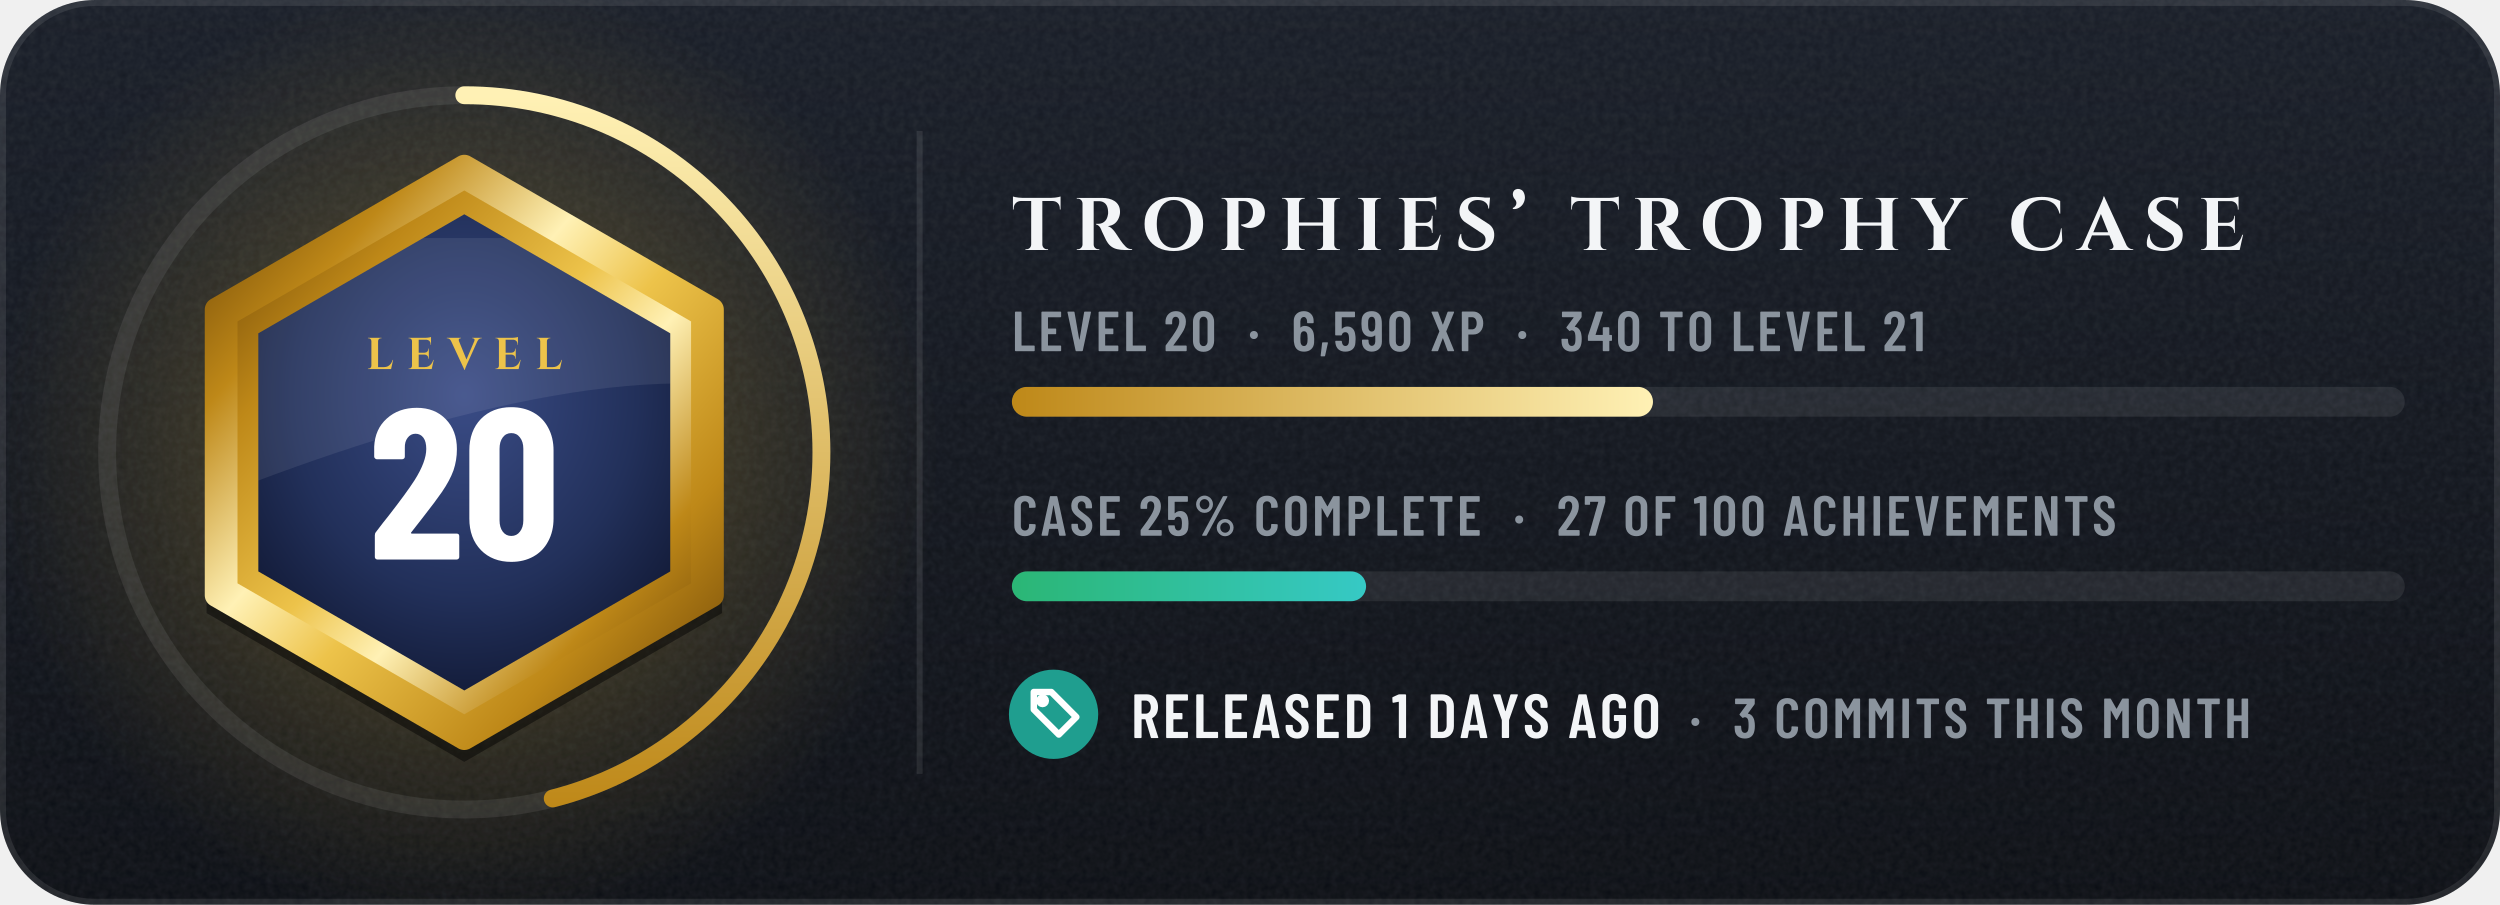
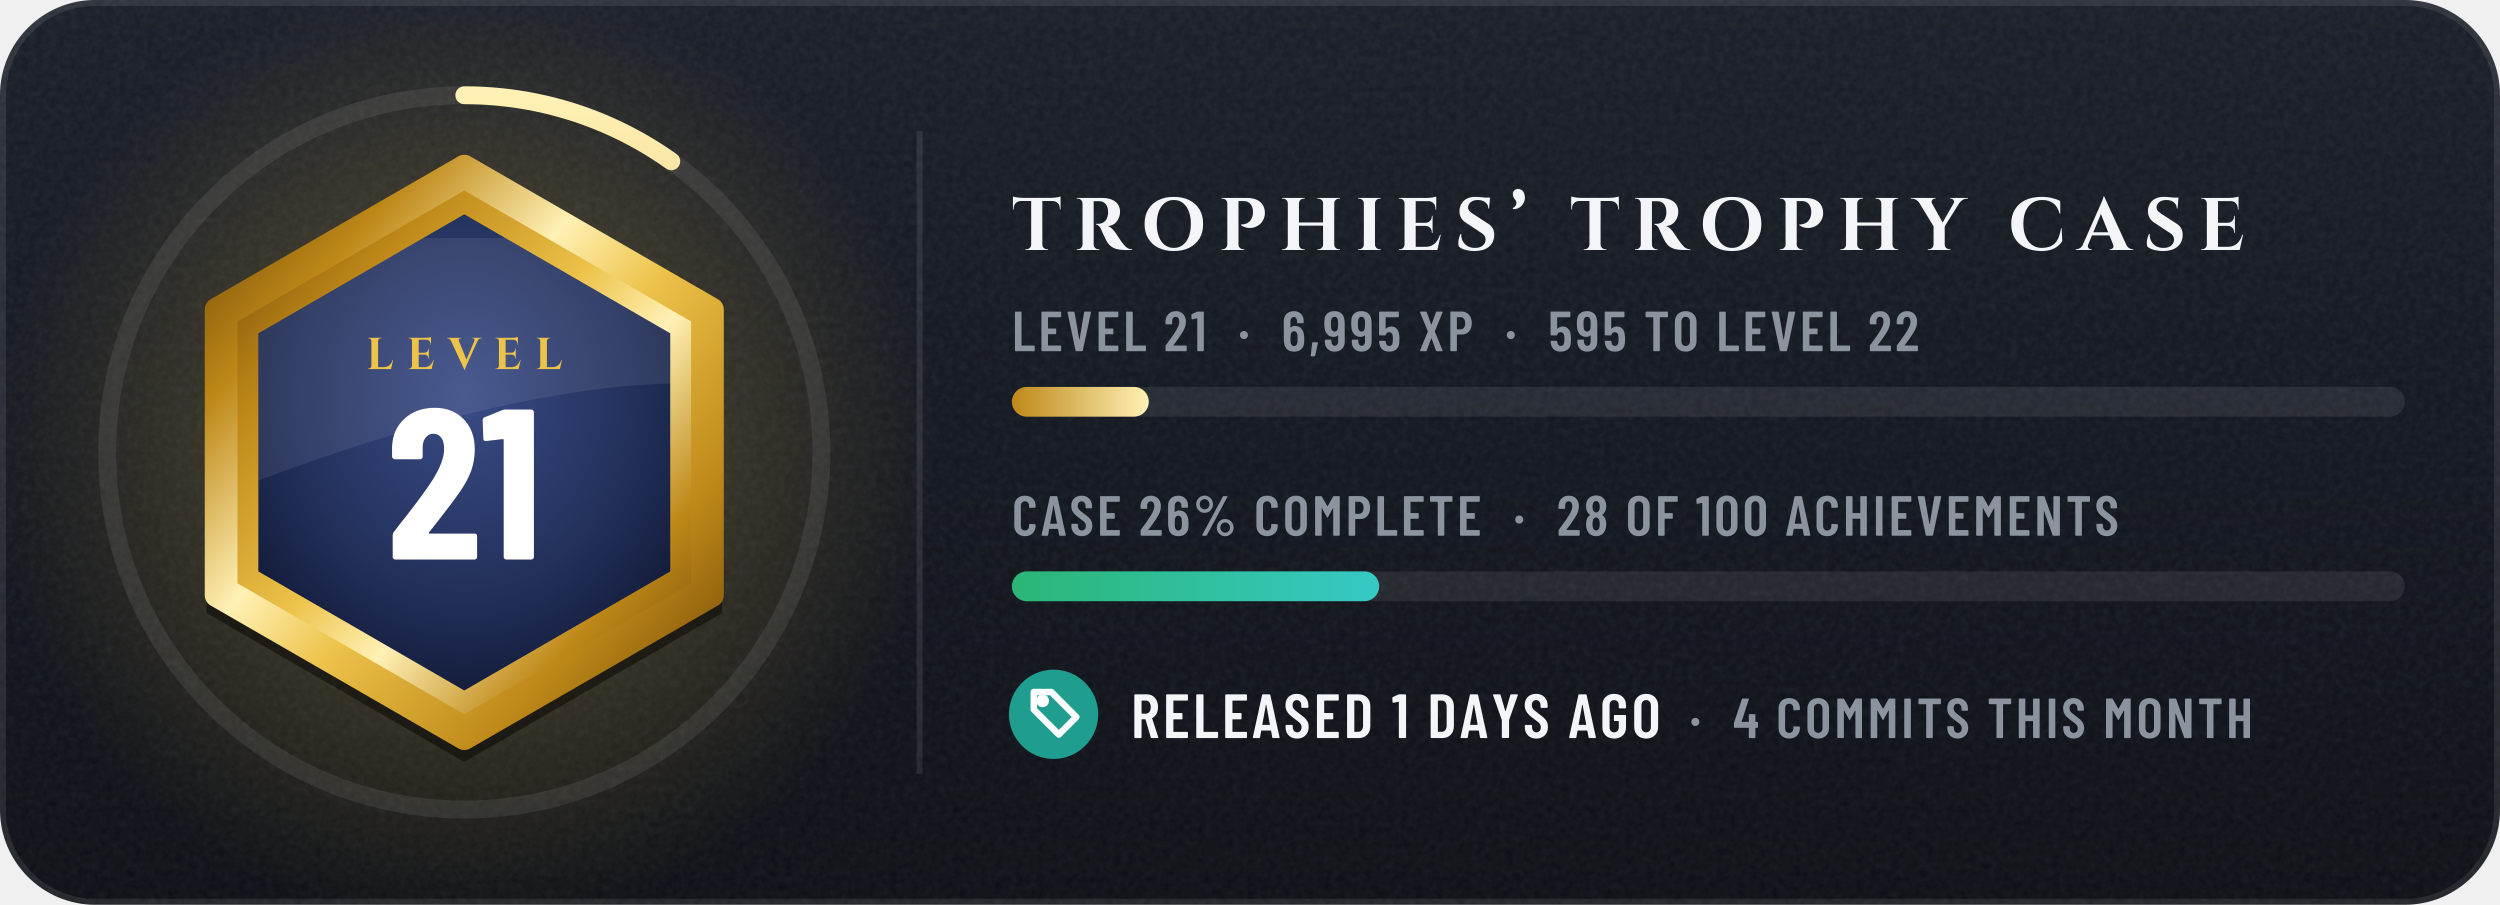
- <svg xmlns="http://www.w3.org/2000/svg" width="420" height="152" viewBox="0 0 420 152" role="img" aria-label="tannergolden/trophies: level 20, 6,590 XP, case 25% complete, released 1 days ago">
+ <svg xmlns="http://www.w3.org/2000/svg" width="420" height="152" viewBox="0 0 420 152" role="img" aria-label="tannergolden/trophies: level 21, 6,995 XP, case 26% complete, released 1 days ago">
  <style>@keyframes tw{0%,100%{opacity:.15;transform:scale(.45)}50%{opacity:1;transform:scale(1)}}.sp{transform-box:fill-box;transform-origin:center;animation:tw 3.4s ease-in-out infinite}@keyframes sh{0%{transform:translateX(-110px)}38%,100%{transform:translateX(200px)}}.sh{animation:sh 6.5s ease-in-out infinite}@keyframes fl{0%,100%{transform:translateY(0)}50%{transform:translateY(-3px)}}.fl{animation:fl 5s ease-in-out infinite}@media (prefers-reduced-motion:reduce){.sp,.fl{animation:none}.sh,.bu{display:none}}</style>
  <defs>
    <linearGradient id="bg" x1="0" y1="0" x2="0" y2="1">
      <stop offset="0" stop-color="#171C26" />
      <stop offset="1" stop-color="#0A0D13" />
    </linearGradient>
    <clipPath id="card">
      <rect width="420" height="152" rx="16" />
    </clipPath>
    <filter id="grain" x="0" y="0" width="100%" height="100%">
      <feTurbulence type="fractalNoise" baseFrequency=".85" numOctaves="2" stitchTiles="stitch" />
      <feColorMatrix values="0 0 0 0 1 0 0 0 0 1 0 0 0 0 1 0 0 0 .07 0" />
    </filter>
    <radialGradient id="glow" cx=".5" cy=".5" r=".5">
      <stop offset="0" stop-color="#EDC34A" stop-opacity="0.34" />
      <stop offset="1" stop-color="#EDC34A" stop-opacity="0" />
    </radialGradient>
    <linearGradient id="mh" x1="0" y1="0" x2="1" y2="0">
      <stop offset="0" stop-color="#6B4306" />
      <stop offset="0.2" stop-color="#BE8818" />
      <stop offset="0.4" stop-color="#FFF1B5" />
      <stop offset="0.54" stop-color="#EDC34A" />
      <stop offset="0.78" stop-color="#BE8818" />
      <stop offset="1" stop-color="#6B4306" />
    </linearGradient>
    <linearGradient id="md" x1="0" y1="0" x2="1" y2="1">
      <stop offset="0" stop-color="#6B4306" />
      <stop offset="0.2" stop-color="#BE8818" />
      <stop offset="0.4" stop-color="#FFF1B5" />
      <stop offset="0.54" stop-color="#EDC34A" />
      <stop offset="0.78" stop-color="#BE8818" />
      <stop offset="1" stop-color="#6B4306" />
    </linearGradient>
    <linearGradient id="mdr" x1="1" y1="1" x2="0" y2="0">
      <stop offset="0" stop-color="#6B4306" />
      <stop offset="0.2" stop-color="#BE8818" />
      <stop offset="0.4" stop-color="#FFF1B5" />
      <stop offset="0.54" stop-color="#EDC34A" />
      <stop offset="0.78" stop-color="#BE8818" />
      <stop offset="1" stop-color="#6B4306" />
    </linearGradient>
    <linearGradient id="dia" x1="0" y1="0" x2="1" y2="0">
      <stop offset="0" stop-color="#6CCBFF" />
      <stop offset=".5" stop-color="#C4B2FF" />
      <stop offset="1" stop-color="#F29BDD" />
    </linearGradient>
    <linearGradient id="pb" x1="0" y1="0" x2="1" y2="0">
      <stop offset="0" stop-color="#8FA6C0" />
      <stop offset="1" stop-color="#FFFFFF" />
    </linearGradient>
    <linearGradient id="shg" x1="0" y1="0" x2="1" y2="0">
      <stop offset="0" stop-color="#FFFFFF" stop-opacity="0" />
      <stop offset=".5" stop-color="#FFFFFF" stop-opacity=".6" />
      <stop offset="1" stop-color="#FFFFFF" stop-opacity="0" />
    </linearGradient>
    <radialGradient id="en" cx=".5" cy=".38" r=".7">
      <stop offset="0" stop-color="#3A4C86" />
      <stop offset=".6" stop-color="#22305A" />
      <stop offset="1" stop-color="#0F1630" />
    </radialGradient>
    <linearGradient id="xp" x1="0" y1="0" x2="1" y2="0">
      <stop offset="0" stop-color="#BE8818" />
      <stop offset="1" stop-color="#FFF1B5" />
    </linearGradient>
    <linearGradient id="cp" x1="0" y1="0" x2="1" y2="0">
      <stop offset="0" stop-color="#2BB675" />
      <stop offset="1" stop-color="#36C9C5" />
    </linearGradient>
    <clipPath id="enc">
      <polygon points="78,36 112.6,56 112.6,96 78,116 43.4,96 43.4,56" />
    </clipPath>
  </defs>
  <g clip-path="url(#card)">
    <rect width="420" height="152" fill="url(#bg)" />
    <rect width="420" height="152" filter="url(#grain)" />
  </g>
  <rect x=".5" y=".5" width="419" height="151" rx="15.5" fill="none" stroke="#FFFFFF" stroke-opacity=".09" />
  <circle cx="78" cy="76" r="80" fill="url(#glow)" />
  <circle cx="78" cy="76" r="60" fill="none" stroke="#FFFFFF" stroke-opacity=".08" stroke-width="3" />
-   <circle cx="78" cy="76" r="60" fill="none" stroke="url(#xp)" stroke-width="3" stroke-linecap="round" stroke-dasharray="173.5 377" transform="rotate(-90 78 76)" />
+   <circle cx="78" cy="76" r="60" fill="none" stroke="url(#xp)" stroke-width="3" stroke-linecap="round" stroke-dasharray="37.1 377" transform="rotate(-90 78 76)" />
  <polygon points="78,28 121.3,53 121.3,103 78,128 34.7,103 34.7,53" fill="#000000" fill-opacity=".45" />
  <polygon points="78,28 119.6,52 119.6,100 78,124 36.4,100 36.4,52" fill="url(#md)" stroke="url(#md)" stroke-width="4" stroke-linejoin="round" />
  <polygon points="78,32 116.1,54 116.1,98 78,120 39.9,98 39.9,54" fill="url(#mdr)" />
  <polygon points="78,36 112.6,56 112.6,96 78,116 43.4,96 43.4,56" fill="url(#en)" />
  <g clip-path="url(#enc)">
    <path d="M30 40H130V66C104 60 64 72 30 86Z" fill="#FFFFFF" fill-opacity=".08" />
    <g transform="skewX(-18)">
      <rect class="sh" x="30" y="20" width="16" height="120" fill="url(#shg)" opacity=".5" />
    </g>
  </g>
  <g transform="translate(61.5 62) scale(0.0075 -0.0075)" fill="#EDC34A">
    <use href="#s76" x="0" />
    <use href="#s69" x="910" />
    <use href="#s86" x="1836" />
    <use href="#s69" x="2857" />
    <use href="#s76" x="3782" />
  </g>
-   <g transform="translate(62 94) scale(0.036 -0.036)" fill="#FFFFFF">
+   <g transform="translate(65 94) scale(0.036 -0.036)" fill="#FFFFFF">
    <use href="#n50" x="0" />
-     <use href="#n48" x="438" />
+     <use href="#n49" x="438" />
  </g>
  <rect x="154" y="22" width="1" height="108" fill="#FFFFFF" fill-opacity=".09" />
  <g transform="translate(170 42) scale(0.0125 -0.0125)" fill="#F3F5F7">
    <use href="#s84" x="0" />
    <use href="#s82" x="827" />
    <use href="#s79" x="1734" />
    <use href="#s80" x="2773" />
    <use href="#s72" x="3589" />
    <use href="#s73" x="4611" />
    <use href="#s69" x="5158" />
    <use href="#s83" x="5950" />
    <use href="#s8217" x="6688" />
    <use href="#s84" x="7503" />
    <use href="#s82" x="8330" />
    <use href="#s79" x="9237" />
    <use href="#s80" x="10276" />
    <use href="#s72" x="11092" />
    <use href="#s89" x="12114" />
    <use href="#s67" x="13386" />
    <use href="#s65" x="14326" />
    <use href="#s83" x="15203" />
    <use href="#s69" x="15941" />
  </g>
  <g transform="translate(170 59) scale(0.0095 -0.0095)" fill="#8B949E">
    <use href="#m76" x="0" />
    <use href="#m69" x="468" />
    <use href="#m86" x="955" />
    <use href="#m69" x="1479" />
    <use href="#m76" x="1967" />
    <use href="#m50" x="2687" />
-     <use href="#m48" x="3164" />
-     <use href="#m183" x="4172" />
-     <use href="#m54" x="4945" />
-     <use href="#m44" x="5427" />
-     <use href="#m53" x="5678" />
-     <use href="#m57" x="6159" />
-     <use href="#m48" x="6635" />
-     <use href="#m88" x="7390" />
-     <use href="#m80" x="7903" />
-     <use href="#m183" x="8918" />
-     <use href="#m51" x="9690" />
-     <use href="#m52" x="10169" />
-     <use href="#m48" x="10681" />
-     <use href="#m84" x="11436" />
-     <use href="#m79" x="11941" />
-     <use href="#m76" x="12713" />
-     <use href="#m69" x="13180" />
-     <use href="#m86" x="13668" />
-     <use href="#m69" x="14192" />
-     <use href="#m76" x="14679" />
-     <use href="#m50" x="15400" />
-     <use href="#m49" x="15877" />
+     <use href="#m49" x="3164" />
+     <use href="#m183" x="3996" />
+     <use href="#m54" x="4769" />
+     <use href="#m44" x="5251" />
+     <use href="#m57" x="5502" />
+     <use href="#m57" x="5978" />
+     <use href="#m53" x="6454" />
+     <use href="#m88" x="7187" />
+     <use href="#m80" x="7700" />
+     <use href="#m183" x="8715" />
+     <use href="#m53" x="9487" />
+     <use href="#m57" x="9968" />
+     <use href="#m53" x="10444" />
+     <use href="#m84" x="11177" />
+     <use href="#m79" x="11682" />
+     <use href="#m76" x="12454" />
+     <use href="#m69" x="12921" />
+     <use href="#m86" x="13409" />
+     <use href="#m69" x="13933" />
+     <use href="#m76" x="14420" />
+     <use href="#m50" x="15141" />
+     <use href="#m50" x="15618" />
  </g>
  <rect x="170" y="65" width="234" height="5" rx="2.5" fill="#FFFFFF" fill-opacity=".08" />
-   <rect x="170" y="65" width="107.7" height="5" rx="2.5" fill="url(#xp)" />
+   <rect x="170" y="65" width="23" height="5" rx="2.5" fill="url(#xp)" />
  <g transform="translate(170 90) scale(0.0095 -0.0095)" fill="#8B949E">
    <use href="#m67" x="0" />
    <use href="#m65" x="510" />
    <use href="#m83" x="1018" />
    <use href="#m69" x="1505" />
    <use href="#m50" x="2245" />
-     <use href="#m53" x="2723" />
-     <use href="#m37" x="3203" />
-     <use href="#m67" x="4281" />
-     <use href="#m79" x="4790" />
-     <use href="#m77" x="5310" />
-     <use href="#m80" x="5901" />
-     <use href="#m76" x="6410" />
-     <use href="#m69" x="6878" />
-     <use href="#m84" x="7365" />
-     <use href="#m69" x="7870" />
-     <use href="#m183" x="8863" />
-     <use href="#m50" x="9636" />
-     <use href="#m55" x="10114" />
-     <use href="#m79" x="10811" />
-     <use href="#m70" x="11330" />
-     <use href="#m49" x="12051" />
-     <use href="#m48" x="12377" />
-     <use href="#m48" x="12880" />
-     <use href="#m65" x="13635" />
-     <use href="#m67" x="14144" />
-     <use href="#m72" x="14653" />
-     <use href="#m73" x="15183" />
-     <use href="#m69" x="15460" />
-     <use href="#m86" x="15947" />
-     <use href="#m69" x="16471" />
-     <use href="#m77" x="16959" />
-     <use href="#m69" x="17549" />
-     <use href="#m78" x="18037" />
-     <use href="#m84" x="18597" />
-     <use href="#m83" x="19101" />
+     <use href="#m54" x="2723" />
+     <use href="#m37" x="3204" />
+     <use href="#m67" x="4282" />
+     <use href="#m79" x="4791" />
+     <use href="#m77" x="5311" />
+     <use href="#m80" x="5902" />
+     <use href="#m76" x="6411" />
+     <use href="#m69" x="6879" />
+     <use href="#m84" x="7366" />
+     <use href="#m69" x="7871" />
+     <use href="#m183" x="8864" />
+     <use href="#m50" x="9637" />
+     <use href="#m56" x="10115" />
+     <use href="#m79" x="10854" />
+     <use href="#m70" x="11373" />
+     <use href="#m49" x="12094" />
+     <use href="#m48" x="12420" />
+     <use href="#m48" x="12923" />
+     <use href="#m65" x="13678" />
+     <use href="#m67" x="14187" />
+     <use href="#m72" x="14696" />
+     <use href="#m73" x="15226" />
+     <use href="#m69" x="15503" />
+     <use href="#m86" x="15990" />
+     <use href="#m69" x="16514" />
+     <use href="#m77" x="17002" />
+     <use href="#m69" x="17592" />
+     <use href="#m78" x="18080" />
+     <use href="#m84" x="18640" />
+     <use href="#m83" x="19144" />
  </g>
  <rect x="170" y="96" width="234" height="5" rx="2.5" fill="#FFFFFF" fill-opacity=".08" />
-   <rect x="170" y="96" width="59.5" height="5" rx="2.5" fill="url(#cp)" />
+   <rect x="170" y="96" width="61.7" height="5" rx="2.5" fill="url(#cp)" />
  <circle cx="177" cy="120" r="7.5" fill="#1F9E8F" />
  <g transform="translate(172 115) scale(0.42)" fill="none" stroke="#FFFFFF" stroke-width="2.6" stroke-linecap="round" stroke-linejoin="round">
    <path d="M11 3H4v7l10 10 7-7z" />
    <circle cx="7.5" cy="6.5" r="1.3" />
  </g>
  <g transform="translate(190 124) scale(0.0105 -0.0105)" fill="#F3F5F7">
    <use href="#m82" x="0" />
    <use href="#m69" x="509" />
    <use href="#m76" x="991" />
    <use href="#m69" x="1454" />
    <use href="#m65" x="1936" />
    <use href="#m83" x="2440" />
    <use href="#m69" x="2922" />
    <use href="#m68" x="3404" />
    <use href="#m49" x="4172" />
    <use href="#m68" x="4741" />
    <use href="#m65" x="5260" />
    <use href="#m89" x="5764" />
    <use href="#m83" x="6268" />
    <use href="#m65" x="6997" />
    <use href="#m71" x="7501" />
    <use href="#m79" x="8010" />
  </g>
  <g transform="translate(279 124) scale(0.0095 -0.0095)" fill="#8B949E">
    <use href="#m183" x="505" />
-     <use href="#m51" x="1278" />
-     <use href="#m67" x="2009" />
-     <use href="#m79" x="2519" />
-     <use href="#m77" x="3039" />
-     <use href="#m77" x="3629" />
-     <use href="#m73" x="4220" />
-     <use href="#m84" x="4497" />
-     <use href="#m83" x="5001" />
-     <use href="#m84" x="5740" />
-     <use href="#m72" x="6245" />
-     <use href="#m73" x="6775" />
-     <use href="#m83" x="7051" />
-     <use href="#m77" x="7791" />
-     <use href="#m79" x="8381" />
-     <use href="#m78" x="8901" />
-     <use href="#m84" x="9461" />
-     <use href="#m72" x="9965" />
+     <use href="#m52" x="1278" />
+     <use href="#m67" x="2042" />
+     <use href="#m79" x="2552" />
+     <use href="#m77" x="3072" />
+     <use href="#m77" x="3662" />
+     <use href="#m73" x="4253" />
+     <use href="#m84" x="4530" />
+     <use href="#m83" x="5034" />
+     <use href="#m84" x="5773" />
+     <use href="#m72" x="6278" />
+     <use href="#m73" x="6808" />
+     <use href="#m83" x="7084" />
+     <use href="#m77" x="7824" />
+     <use href="#m79" x="8414" />
+     <use href="#m78" x="8934" />
+     <use href="#m84" x="9494" />
+     <use href="#m72" x="9998" />
  </g>
  <defs>
    <path id="m37" d="M54 557Q54 598 74 633Q94 668 128 688Q163 709 204 709Q244 709 278 688Q313 668 333 633Q353 598 353 557Q353 515 333 480Q313 445 279 424Q245 404 204 404Q163 404 128 424Q94 445 74 480Q54 515 54 557ZM162 14 526 692Q530 700 541 700H599Q606 700 608 696Q610 692 607 686L243 8Q239 0 228 0H170Q163 0 161 4Q159 8 162 14ZM289 557Q289 594 264 620Q239 647 204 647Q168 647 143 621Q118 595 118 557Q118 519 143 492Q168 466 204 466Q240 466 264 492Q289 519 289 557ZM419 144Q419 185 439 220Q459 255 493 276Q527 296 568 296Q609 296 643 276Q677 255 697 220Q717 185 717 144Q717 102 697 67Q677 32 643 12Q609 -9 568 -9Q527 -9 493 12Q459 32 439 67Q419 102 419 144ZM654 144Q654 182 629 208Q604 234 568 234Q532 234 507 208Q482 182 482 144Q482 106 507 80Q532 53 568 53Q604 53 629 80Q654 106 654 144Z" />
    <path id="m44" d="M33 -78 59 146Q60 157 71 157H151Q164 157 161 144L112 -80Q110 -91 99 -91H45Q39 -91 36 -88Q32 -84 33 -78Z" />
    <path id="m48" d="M38 183V517Q38 604 89 658Q140 711 224 711Q309 711 360 658Q412 604 412 517V183Q412 96 360 42Q309 -11 224 -11Q140 -11 89 42Q38 96 38 183ZM296 176V524Q296 563 276 586Q257 610 224 610Q192 610 173 586Q154 563 154 524V176Q154 137 173 114Q192 90 224 90Q257 90 276 114Q296 137 296 176Z" />
    <path id="m49" d="M122 700H218Q223 700 226 696Q230 693 230 688V12Q230 7 226 4Q223 0 218 0H126Q121 0 118 4Q114 7 114 12V576Q114 578 112 580Q111 582 109 581L27 565H24Q13 565 13 576L10 643Q10 653 18 657L107 697Q114 700 122 700Z" />
    <path id="m50" d="M173 100H392Q397 100 400 96Q404 93 404 88V12Q404 7 400 4Q397 0 392 0H43Q38 0 34 4Q31 7 31 12V92Q31 101 36 107L75 160Q114 212 152 266Q189 320 215 363Q273 459 273 522Q273 562 256 585Q238 608 209 608Q180 608 163 586Q146 563 147 526V487Q147 482 144 478Q140 475 135 475H41Q36 475 32 478Q29 482 29 487V530Q33 610 84 659Q134 708 214 708Q293 708 342 656Q390 605 390 521Q390 471 373 422Q356 373 319 317Q294 277 260 229Q225 181 214 166Q184 126 170 106Q168 104 169 102Q170 100 173 100Z" />
-     <path id="m51" d="M387 218Q387 169 380 134Q368 66 326 29Q283 -8 210 -8Q134 -8 86 32Q38 73 32 143Q30 165 28 207Q28 219 40 219H132Q144 219 144 207Q146 173 148 156Q153 125 169 108Q185 92 210 92Q234 92 250 108Q266 123 271 152Q276 182 276 230Q276 281 269 315Q263 341 248 355Q233 369 210 369Q195 369 183 360Q177 356 174 356Q172 356 166 360L119 408Q115 412 115 417Q115 421 118 425L243 595Q245 597 244 599Q242 601 239 601H49Q44 601 40 604Q37 608 37 613V688Q37 693 40 696Q44 700 49 700H373Q378 700 382 696Q385 693 385 688V609Q385 602 380 594L266 438Q262 432 268 431Q309 426 338 392Q368 358 378 307Q387 267 387 218Z" />
    <path id="m52" d="M443 275V194Q443 189 440 186Q436 182 431 182H401Q396 182 396 177V12Q396 7 392 4Q389 0 384 0H292Q287 0 284 4Q280 7 280 12V177Q280 182 275 182H29Q24 182 20 186Q17 189 17 194V259Q17 268 19 274L158 690Q161 700 171 700H271Q277 700 280 696Q283 693 281 686L153 293Q152 287 157 287H275Q280 287 280 292V412Q280 417 284 420Q287 424 292 424H384Q389 424 392 420Q396 417 396 412V292Q396 287 401 287H431Q436 287 440 284Q443 280 443 275Z" />
    <path id="m53" d="M400 216Q400 175 396 146Q391 72 344 32Q297 -8 219 -8Q145 -8 99 30Q53 68 43 144L40 172Q40 184 52 184H144Q156 184 157 172Q157 166 159 154Q171 92 219 92Q244 92 260 108Q275 124 280 153Q284 178 284 217Q284 254 278 281Q273 307 258 322Q242 336 219 336Q171 336 157 290Q154 279 144 279H51Q46 279 42 282Q39 286 39 291V688Q39 693 42 696Q46 700 51 700H377Q382 700 386 696Q389 693 389 688V612Q389 607 386 604Q382 600 377 600H160Q155 600 155 595V400Q155 397 157 396Q159 396 161 398Q178 416 202 426Q227 437 254 437Q314 437 350 398Q387 360 394 290Q400 259 400 216Z" />
    <path id="m54" d="M401 216Q401 193 399 151Q394 75 346 34Q299 -8 221 -8Q147 -8 101 30Q55 69 46 144Q40 171 40 207L39 532Q39 613 88 660Q138 708 219 708Q295 708 343 660Q391 612 391 532V507Q391 502 388 498Q384 495 379 495H287Q282 495 278 498Q275 502 275 507V526Q275 560 258 582Q242 605 219 605Q191 605 174 583Q156 561 156 526V423Q156 420 158 419Q160 418 162 420Q191 447 234 447Q303 447 346 403Q389 359 396 286Q401 253 401 216ZM284 224Q284 250 279 295Q267 353 220 353Q196 353 180 338Q165 322 160 292Q156 257 156 224Q156 195 159 157Q164 125 180 108Q195 91 220 91Q245 91 260 109Q276 127 281 160Q284 196 284 224Z" />
-     <path id="m55" d="M90 13 255 594Q257 600 251 600H116Q111 600 111 595V559Q111 554 108 550Q104 547 99 547H28Q23 547 20 550Q16 554 16 559L17 688Q17 693 20 696Q24 700 29 700H368Q373 700 376 696Q380 693 380 688V607Q380 603 378 593L211 10Q208 0 197 0H100Q87 0 90 13Z" />
+     <path id="m56" d="M325 364Q358 345 375 306Q396 259 396 200Q396 147 380 107Q360 53 318 22Q275 -8 216 -8Q158 -8 116 22Q73 52 53 106Q38 148 38 200Q38 259 56 301Q71 341 109 363Q113 366 109 369Q76 390 58 427Q38 470 38 523Q38 581 58 620Q78 664 120 688Q161 712 216 712Q270 712 312 688Q353 665 374 621Q396 579 396 523Q396 471 376 429Q358 392 325 371Q319 367 325 364ZM159 559Q152 541 152 513Q152 483 162 456Q169 435 183 423Q197 411 216 411Q237 411 252 424Q266 436 273 459Q281 483 281 513Q281 547 271 568Q264 589 250 600Q236 612 216 612Q198 612 184 602Q171 591 164 573ZM281 206Q281 244 272 271Q266 295 252 308Q237 322 216 322Q195 322 180 308Q166 294 160 268Q152 242 152 208Q152 177 158 151Q163 123 178 108Q194 92 216 92Q239 92 255 108Q271 124 276 153Q281 180 281 206Z" />
    <path id="m57" d="M384 168Q384 87 334 40Q285 -8 204 -8Q128 -8 80 40Q32 88 32 168V193Q32 198 36 202Q39 205 44 205H136Q141 205 144 202Q148 198 148 193V174Q148 140 164 118Q181 95 204 95Q232 95 250 117Q267 139 267 174V276Q267 279 265 280Q263 281 261 279Q232 253 189 253Q120 253 77 297Q34 341 27 414Q22 447 22 484Q22 518 25 549Q29 625 76 666Q124 708 203 708Q276 708 322 670Q368 631 378 556Q383 526 383 493ZM267 476Q267 506 264 543Q253 609 204 609Q179 609 163 591Q147 573 142 540Q140 516 140 476Q140 439 145 405Q150 377 166 362Q181 347 204 347Q228 347 244 362Q259 378 263 408Q267 443 267 476Z" />
    <path id="m65" d="M325 11 306 116Q306 121 300 121H154Q148 121 148 116L129 11Q128 0 116 0H25Q11 0 14 13L162 689Q164 700 175 700H281Q292 700 294 689L442 13V9Q442 0 431 0H338Q326 0 325 11ZM171 212H282Q288 212 287 217L229 533Q228 536 226 536Q224 536 223 533L166 217Q165 212 171 212Z" />
    <path id="m67" d="M42 180V521Q42 607 94 658Q145 708 230 708Q316 708 368 658Q420 607 420 521V509Q420 504 416 500Q413 496 408 496L315 492Q303 492 303 504V529Q303 564 283 586Q263 608 230 608Q198 608 178 586Q158 564 158 529V171Q158 136 178 114Q198 92 230 92Q263 92 283 114Q303 136 303 171V196Q303 201 306 204Q310 208 315 208L408 204Q413 204 416 200Q420 197 420 192V180Q420 95 368 44Q316 -8 230 -8Q145 -8 94 44Q42 95 42 180Z" />
    <path id="m68" d="M54 12V688Q54 693 58 696Q61 700 66 700H237Q323 700 374 648Q426 596 426 509V191Q426 104 374 52Q323 0 237 0H66Q61 0 58 4Q54 7 54 12ZM175 100 235 101Q268 101 288 128Q309 154 310 198V502Q310 547 290 574Q269 600 234 600H175Q170 600 170 595V105Q170 100 175 100Z" />
    <path id="m69" d="M391 600H175Q170 600 170 595V406Q170 401 175 401H303Q308 401 312 398Q315 394 315 389V312Q315 307 312 304Q308 300 303 300H175Q170 300 170 295V105Q170 100 175 100H391Q396 100 400 96Q403 93 403 88V12Q403 7 400 4Q396 0 391 0H66Q61 0 58 4Q54 7 54 12V688Q54 693 58 696Q61 700 66 700H391Q396 700 400 696Q403 693 403 688V612Q403 607 400 604Q396 600 391 600Z" />
    <path id="m70" d="M390 600H175Q170 600 170 595V406Q170 401 175 401H302Q307 401 310 398Q314 394 314 389V312Q314 307 310 304Q307 300 302 300H175Q170 300 170 295V12Q170 7 166 4Q163 0 158 0H66Q61 0 58 4Q54 7 54 12V688Q54 693 58 696Q61 700 66 700H390Q395 700 398 696Q402 693 402 688V612Q402 607 398 604Q395 600 390 600Z" />
    <path id="m71" d="M42 173V527Q42 609 94 658Q145 708 230 708Q315 708 368 658Q420 609 420 526V487Q420 482 416 478Q413 475 408 475H316Q311 475 308 478Q304 482 304 487V528Q304 564 284 586Q263 608 230 608Q197 608 177 586Q157 564 157 528V172Q157 136 177 114Q197 92 230 92Q263 92 284 114Q304 136 304 172V268Q304 273 299 273H238Q233 273 230 276Q226 280 226 285V358Q226 363 230 366Q233 370 238 370H408Q413 370 416 366Q420 363 420 358V173Q420 91 368 42Q315 -8 230 -8Q145 -8 94 42Q42 91 42 173Z" />
    <path id="m72" d="M319 700H411Q416 700 420 696Q423 693 423 688V12Q423 7 420 4Q416 0 411 0H319Q314 0 310 4Q307 7 307 12V295Q307 300 302 300H175Q170 300 170 295V12Q170 7 166 4Q163 0 158 0H66Q61 0 58 4Q54 7 54 12V688Q54 693 58 696Q61 700 66 700H158Q163 700 166 696Q170 693 170 688V406Q170 401 175 401H302Q307 401 307 406V688Q307 693 310 696Q314 700 319 700Z" />
    <path id="m73" d="M54 12V688Q54 693 58 696Q61 700 66 700H158Q163 700 166 696Q170 693 170 688V12Q170 7 166 4Q163 0 158 0H66Q61 0 58 4Q54 7 54 12Z" />
    <path id="m76" d="M54 12V688Q54 693 58 696Q61 700 66 700H158Q163 700 166 696Q170 693 170 688V105Q170 100 175 100H391Q396 100 400 96Q403 93 403 88V12Q403 7 400 4Q396 0 391 0H66Q61 0 58 4Q54 7 54 12Z" />
    <path id="m77" d="M383 700H475Q480 700 484 696Q487 693 487 688V12Q487 7 484 4Q480 0 475 0H383Q378 0 374 4Q371 7 371 12V484Q371 488 369 488Q367 488 365 485L278 327Q273 319 269 319Q265 319 260 327L173 485Q171 488 169 488Q167 488 167 484V12Q167 7 164 4Q160 0 155 0H63Q58 0 54 4Q51 7 51 12V688Q51 693 54 696Q58 700 63 700H155Q165 700 170 692L267 521Q270 517 273 521L368 692Q373 700 383 700Z" />
    <path id="m78" d="M350 700H441Q446 700 450 696Q453 693 453 688V12Q453 7 450 4Q446 0 441 0H336Q326 0 323 10L174 434Q173 437 170 436Q168 436 168 433L169 12Q169 7 166 4Q162 0 157 0H66Q61 0 58 4Q54 7 54 12V688Q54 693 58 696Q61 700 66 700H169Q179 700 182 690L332 269Q333 266 336 266Q338 267 338 270V688Q338 693 342 696Q345 700 350 700Z" />
    <path id="m79" d="M42 182V518Q42 604 94 656Q147 708 233 708Q319 708 372 656Q425 604 425 518V182Q425 96 372 44Q319 -8 233 -8Q147 -8 94 44Q42 96 42 182ZM309 177V523Q309 561 288 584Q267 608 233 608Q199 608 178 584Q158 561 158 523V177Q158 139 178 116Q199 92 233 92Q267 92 288 116Q309 139 309 177Z" />
    <path id="m80" d="M432 495Q432 405 384 350Q337 295 259 295H174Q169 295 169 290V12Q169 7 166 4Q162 0 157 0H65Q60 0 56 4Q53 7 53 12V689Q53 694 56 698Q60 701 65 701H253Q306 701 346 675Q387 649 410 602Q432 555 432 495ZM316 492Q316 542 294 572Q271 601 234 601H174Q169 601 169 596V391Q169 386 174 386H234Q271 386 294 414Q316 443 316 492Z" />
    <path id="m82" d="M318 10 233 297Q231 301 228 301H175Q170 301 170 296V12Q170 7 166 4Q163 0 158 0H66Q61 0 58 4Q54 7 54 12V688Q54 693 58 696Q61 700 66 700H254Q307 700 348 674Q388 649 410 602Q433 556 433 496Q433 434 409 389Q385 344 342 321Q338 320 339 315L437 14Q438 12 438 9Q438 0 427 0H331Q321 0 318 10ZM170 595V396Q170 391 175 391H236Q272 391 294 419Q317 447 317 495Q317 543 294 572Q272 600 236 600H175Q170 600 170 595Z" />
    <path id="m83" d="M34 173V199Q34 204 38 208Q41 211 46 211H137Q142 211 146 208Q149 204 149 199V179Q149 140 168 116Q188 92 219 92Q250 92 270 114Q290 137 290 174Q290 200 279 219Q268 238 248 255Q228 272 184 304Q134 340 104 368Q73 396 52 436Q32 475 32 527Q32 610 82 659Q132 708 214 708Q297 708 348 656Q399 605 399 520V496Q399 491 396 488Q392 484 387 484H297Q292 484 288 488Q285 491 285 496V522Q285 561 266 584Q246 608 214 608Q184 608 165 586Q146 565 146 527Q146 491 166 466Q187 441 247 397Q308 352 339 324Q370 295 387 261Q404 227 404 180Q404 95 353 44Q302 -8 219 -8Q136 -8 85 42Q34 92 34 173Z" />
    <path id="m84" d="M425 688V612Q425 607 422 604Q418 600 413 600H286Q281 600 281 595V12Q281 7 278 4Q274 0 269 0H177Q172 0 168 4Q165 7 165 12V595Q165 600 160 600H40Q35 600 32 604Q28 607 28 612V688Q28 693 32 696Q35 700 40 700H413Q418 700 422 696Q425 693 425 688Z" />
    <path id="m86" d="M171 11 28 687 27 691Q27 700 38 700H139Q151 700 152 689L235 208Q236 205 238 205Q240 205 241 208L322 689Q323 700 335 700H433Q446 700 443 687L299 11Q297 0 286 0H184Q173 0 171 11Z" />
    <path id="m88" d="M31 14 168 347Q169 350 168 353L31 686Q30 688 30 692Q30 700 40 700H135Q145 700 148 690L228 473Q229 470 231 470Q233 470 234 473L313 690Q316 700 326 700H420Q427 700 429 696Q431 692 429 686L292 353Q291 350 292 347L429 14Q430 12 430 8Q430 0 420 0H327Q316 0 313 10L234 226Q233 229 231 229Q229 229 228 226L148 10Q145 0 134 0H40Q33 0 31 4Q29 8 31 14Z" />
    <path id="m89" d="M170 13V286L169 292L30 686Q29 688 29 691Q29 700 40 700H136Q147 700 150 690L225 433Q226 430 228 430Q230 430 231 433L306 690Q309 700 320 700H416Q422 700 425 696Q428 693 426 686L287 292L286 286V13Q286 8 282 4Q279 1 274 1H182Q177 1 174 4Q170 8 170 13Z" />
    <path id="m183" d="M37 286Q37 317 57 337Q77 357 108 357Q139 357 158 337Q178 317 178 286Q178 255 158 235Q138 215 108 215Q77 215 57 235Q37 255 37 286Z" />
-     <path id="n48" d="M30 191V509Q30 600 84 656Q138 711 226 711Q284 711 329 686Q374 661 398 615Q423 569 423 509V191Q423 131 398 85Q374 39 329 14Q284 -11 226 -11Q138 -11 84 44Q30 100 30 191ZM282 183V517Q282 550 266 570Q251 590 226 590Q201 590 186 570Q171 550 171 517V183Q171 150 186 130Q201 110 226 110Q251 110 266 130Q282 150 282 183Z" />
+     <path id="n49" d="M115 700H236Q241 700 244 696Q248 693 248 688V12Q248 7 244 4Q241 0 236 0H119Q114 0 110 4Q107 7 107 12V558Q107 562 102 562L25 553H23Q12 553 12 564L9 650Q9 660 18 664L100 697Q108 700 115 700Z" />
    <path id="n50" d="M200 121H409Q414 121 418 118Q421 114 421 109V12Q421 7 418 4Q414 0 409 0H39Q34 0 30 4Q27 7 27 12V113Q27 122 32 128Q72 181 88 200Q176 313 213 371Q267 457 267 516Q267 550 254 568Q240 587 217 587Q194 587 180 568Q166 550 167 521V480Q167 475 164 472Q160 468 155 468H36Q31 468 28 472Q24 475 24 480V527Q28 609 83 658Q138 708 223 708Q307 708 358 655Q410 602 410 515Q410 463 394 416Q377 369 340 315Q312 274 244 187L197 127Q195 125 196 123Q197 121 200 121Z" />
    <path id="s65" d="M354 720 656 60Q671 36 690 25Q714 10 737 10H745V0H427V10H436Q456 10 471 26Q486 43 474 73L425 196H190L138 69Q132 52 136 39Q141 25 153 18Q165 10 177 10H186V0H-28V10H-19Q4 10 29 25Q48 36 62 60L296 589Q299 595 306 612Q314 628 322 649Q331 670 338 690Q345 709 345 720ZM208 238H408L310 484Z" />
    <path id="s67" d="M722 292 731 120Q709 83 672 53Q635 23 580 4Q525 -14 450 -14Q328 -13 236 30Q145 74 95 155Q45 236 45 351Q45 463 94 544Q143 626 234 670Q326 714 453 714Q533 714 596 698Q660 682 703 659L704 488H695Q668 587 607 630Q546 672 464 672Q384 672 327 633Q270 594 239 523Q208 452 208 353Q208 254 238 182Q267 110 322 70Q376 30 450 28Q527 28 580 53Q633 78 666 136Q698 194 714 292Z" />
    <path id="s69" d="M606 205 560 0H42V10H55Q81 10 100 28Q118 47 119 73V627Q118 653 100 672Q81 690 55 690H42V700H423Q445 700 470 703Q494 706 515 710Q536 714 545 718V543H535V555Q535 601 508 629Q484 653 447 657H269V366H401Q438 367 462 392Q486 416 486 453V460H496V230H486V238Q486 275 462 299Q438 323 401 324H269V43H400Q450 43 488 62Q526 82 553 118Q580 155 596 205Z" />
    <path id="s72" d="M119 73V627Q118 653 100 672Q81 690 55 690H42V700H346V690H333Q307 690 288 672Q270 653 269 627V370H593V627Q593 653 574 672Q555 690 529 690H516V700H820V690H807Q781 690 762 672Q744 653 743 627V73Q744 47 762 28Q781 10 807 10H820V0H516V10H529Q555 10 574 28Q593 47 593 73V327H269V73Q270 47 288 28Q307 10 333 10H346V0H42V10H55Q81 10 100 28Q118 47 119 73Z" />
    <path id="s73" d="M119 73V627Q118 653 100 672Q81 690 55 690H42V700H346V690H333Q307 690 288 672Q270 653 269 627V73Q270 47 288 28Q307 10 333 10H346V0H42V10H55Q81 10 100 28Q118 47 119 73Z" />
    <path id="s76" d="M606 205 560 0H42V10H55Q81 10 100 28Q118 47 119 73V627Q118 653 100 672Q81 690 55 690H42V700H346V690H333Q307 690 288 672Q270 653 269 627V43H400Q450 43 488 62Q526 82 553 118Q580 155 596 205Z" />
    <path id="s79" d="M442 714Q562 714 650 670Q739 625 788 544Q836 463 836 350Q836 238 788 156Q739 75 650 30Q562 -14 442 -14Q322 -14 234 30Q145 75 97 156Q49 237 49 350Q49 462 97 544Q145 625 234 670Q322 714 442 714ZM442 28Q513 28 564 68Q615 107 643 179Q671 251 671 350Q671 449 643 521Q615 593 564 632Q513 672 442 672Q372 672 320 632Q269 593 241 521Q213 449 213 350Q213 251 241 179Q269 107 320 68Q372 28 442 28Z" />
    <path id="s80" d="M122 73V627Q122 653 103 672Q84 690 58 690H46L45 700H379Q465 700 518 675Q572 650 598 606Q625 563 627 508Q629 457 610 415Q591 373 558 345Q525 317 482 304Q440 292 394 298Q349 305 306 333V343H319Q331 343 350 347Q370 351 392 362Q413 373 432 396Q451 419 461 457Q465 470 466 486Q468 503 467 517Q466 581 432 620Q399 658 338 658H272V73Q273 47 292 28Q310 10 336 10H349V0H45V10H58Q84 10 102 28Q121 47 122 73Z" />
    <path id="s82" d="M122 73V627Q121 653 102 672Q84 690 58 690H45V700H388Q433 700 476 690Q519 680 552 658Q586 636 606 600Q626 564 626 511Q626 469 608 428Q591 386 555 356Q519 327 462 321Q494 311 520 285Q547 259 564 233Q565 231 576 215Q586 199 602 176Q617 152 634 128Q651 104 665 86Q687 59 705 42Q723 26 743 18Q763 11 789 10V0H691Q637 0 593 10Q549 19 515 42Q481 65 456 104Q448 116 438 134Q429 153 419 174Q409 195 400 214Q390 234 383 250Q376 266 373 275Q360 307 342 323Q325 339 305 342V352H336Q363 352 388 363Q414 374 434 399Q454 424 462 468Q464 477 466 489Q467 501 466 516Q463 588 430 622Q397 655 348 656Q334 657 318 656Q301 656 288 656H272V73Q272 47 291 28Q310 10 336 10H348V0H45V10H58Q84 10 102 28Q121 47 122 73Z" />
    <path id="s83" d="M277 714Q297 714 326 712Q356 710 388 707Q399 705 409 704H476L475 692Q475 692 475 692L463 557H453Q453 609 414 640Q376 672 312 672Q254 672 218 644Q183 616 181 576Q180 546 200 524Q220 502 251 483L442 359Q488 333 512 291Q535 249 532 193Q527 95 457 40Q387 -14 267 -14Q223 -14 182 -6Q140 1 108 14Q76 28 57 47Q49 69 50 100Q51 131 60 163Q68 195 81 216H90Q86 165 108 122Q131 78 174 52Q218 27 278 28Q344 29 380 62Q416 94 416 140Q416 171 398 196Q379 221 337 244L162 360Q109 390 85 437Q61 484 66 539Q71 591 97 630Q123 670 168 692Q214 714 277 714Z" />
    <path id="s84" d="M654 719V544L644 545V556Q644 603 616 630Q589 658 542 659H409V73Q410 47 428 28Q447 10 473 10H486V0H182V10H195Q221 10 240 28Q258 47 259 73V659H125Q79 658 52 630Q24 603 24 556V545L14 544V719Q24 715 44 711Q65 707 90 704Q115 701 136 701H532Q554 701 578 704Q603 707 624 711Q645 715 654 719Z" />
    <path id="s86" d="M368 -20 68 627Q52 661 28 676Q3 690 -20 690H-28V700H290V690H281Q262 690 248 674Q233 657 244 627L413 214L589 627Q602 657 586 674Q570 690 551 690H542V700H756V690H747Q725 690 700 676Q676 661 660 627H659L426 111Q424 105 416 88Q409 72 400 51Q391 30 384 10Q378 -9 377 -20Z" />
    <path id="s89" d="M543 628Q552 642 548 656Q544 671 533 680Q522 690 508 690H496V700H735V690H721Q690 690 662 672Q635 654 620 631H619L423 318V73Q423 47 442 28Q461 10 487 10H499V0H196V10H209Q235 10 254 28Q272 47 273 73V318L83 631Q69 654 42 672Q15 690 -17 690H-31V700H300V690H287Q265 690 254 670Q242 650 251 629L395 369L543 628ZM367 322H368Z" />
    <path id="s8217" d="M65 803Q83 819 108 821Q133 823 156 810Q180 798 192 771Q211 730 206 688Q200 647 178 614Q155 581 120 564Q86 546 46 551L43 564Q67 573 80 593Q94 613 92 638Q90 662 68 686Q55 703 48 724Q42 746 46 767Q50 788 65 803Z" />
  </defs>
</svg>
